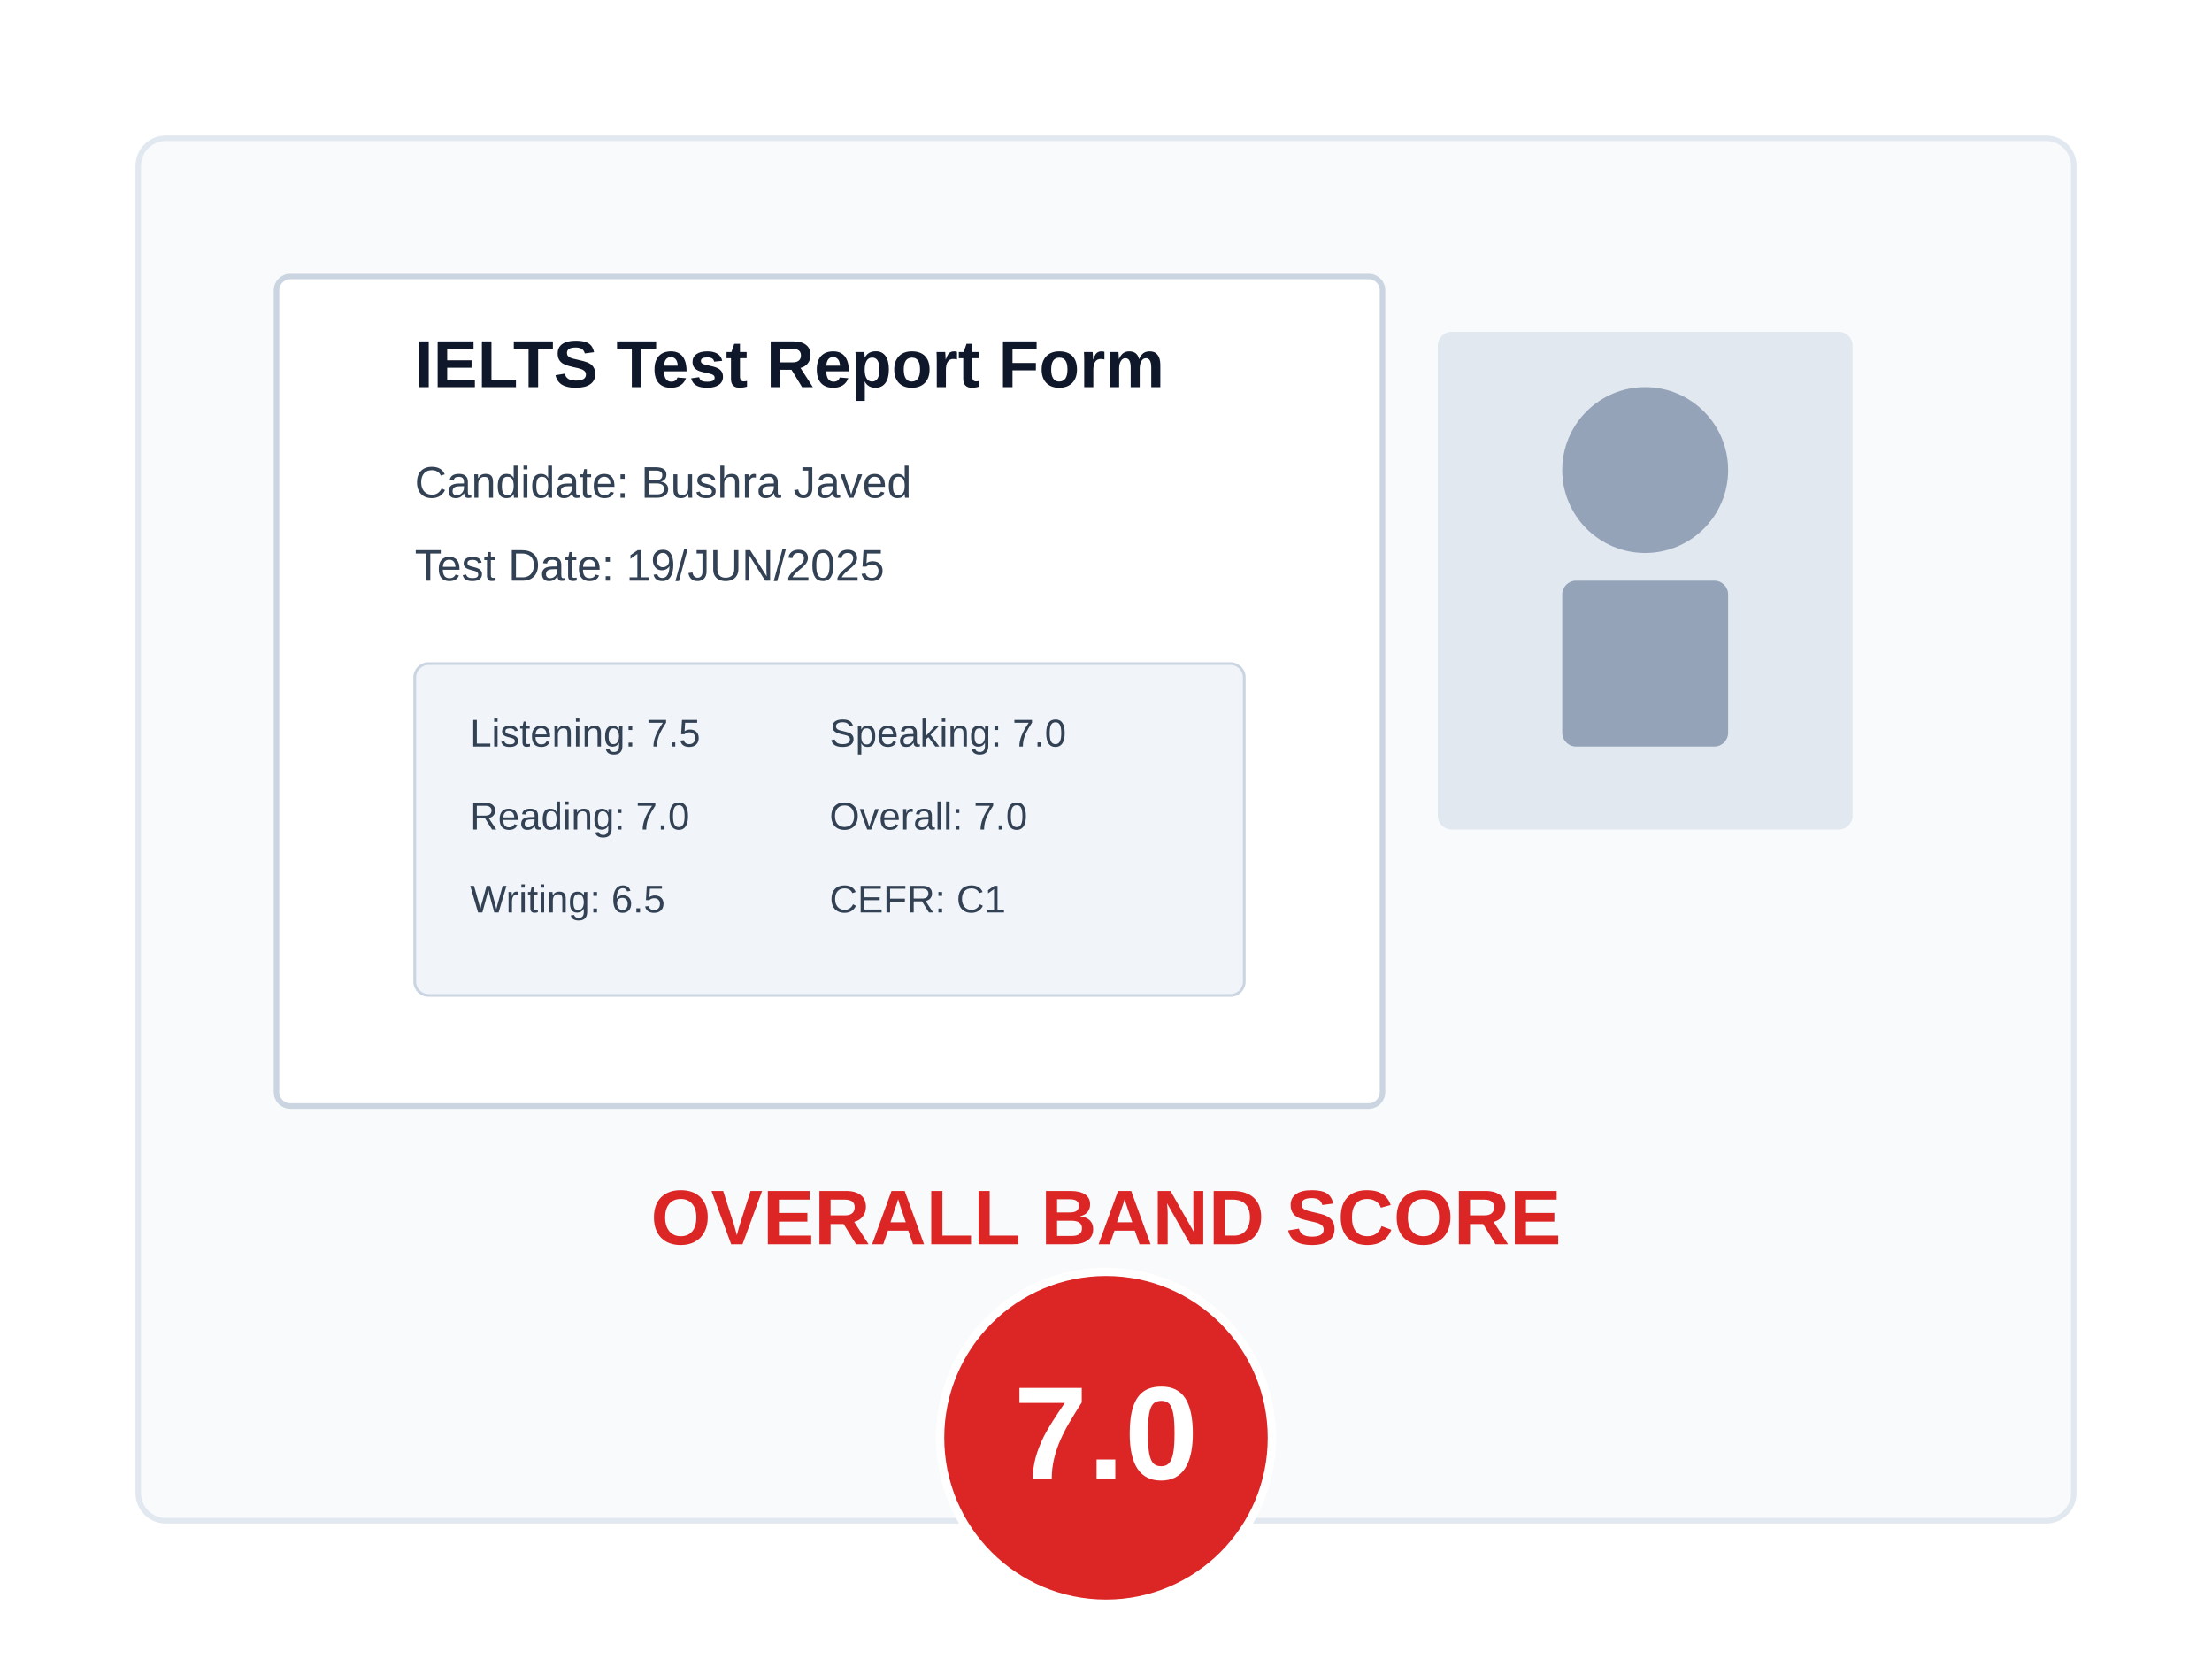
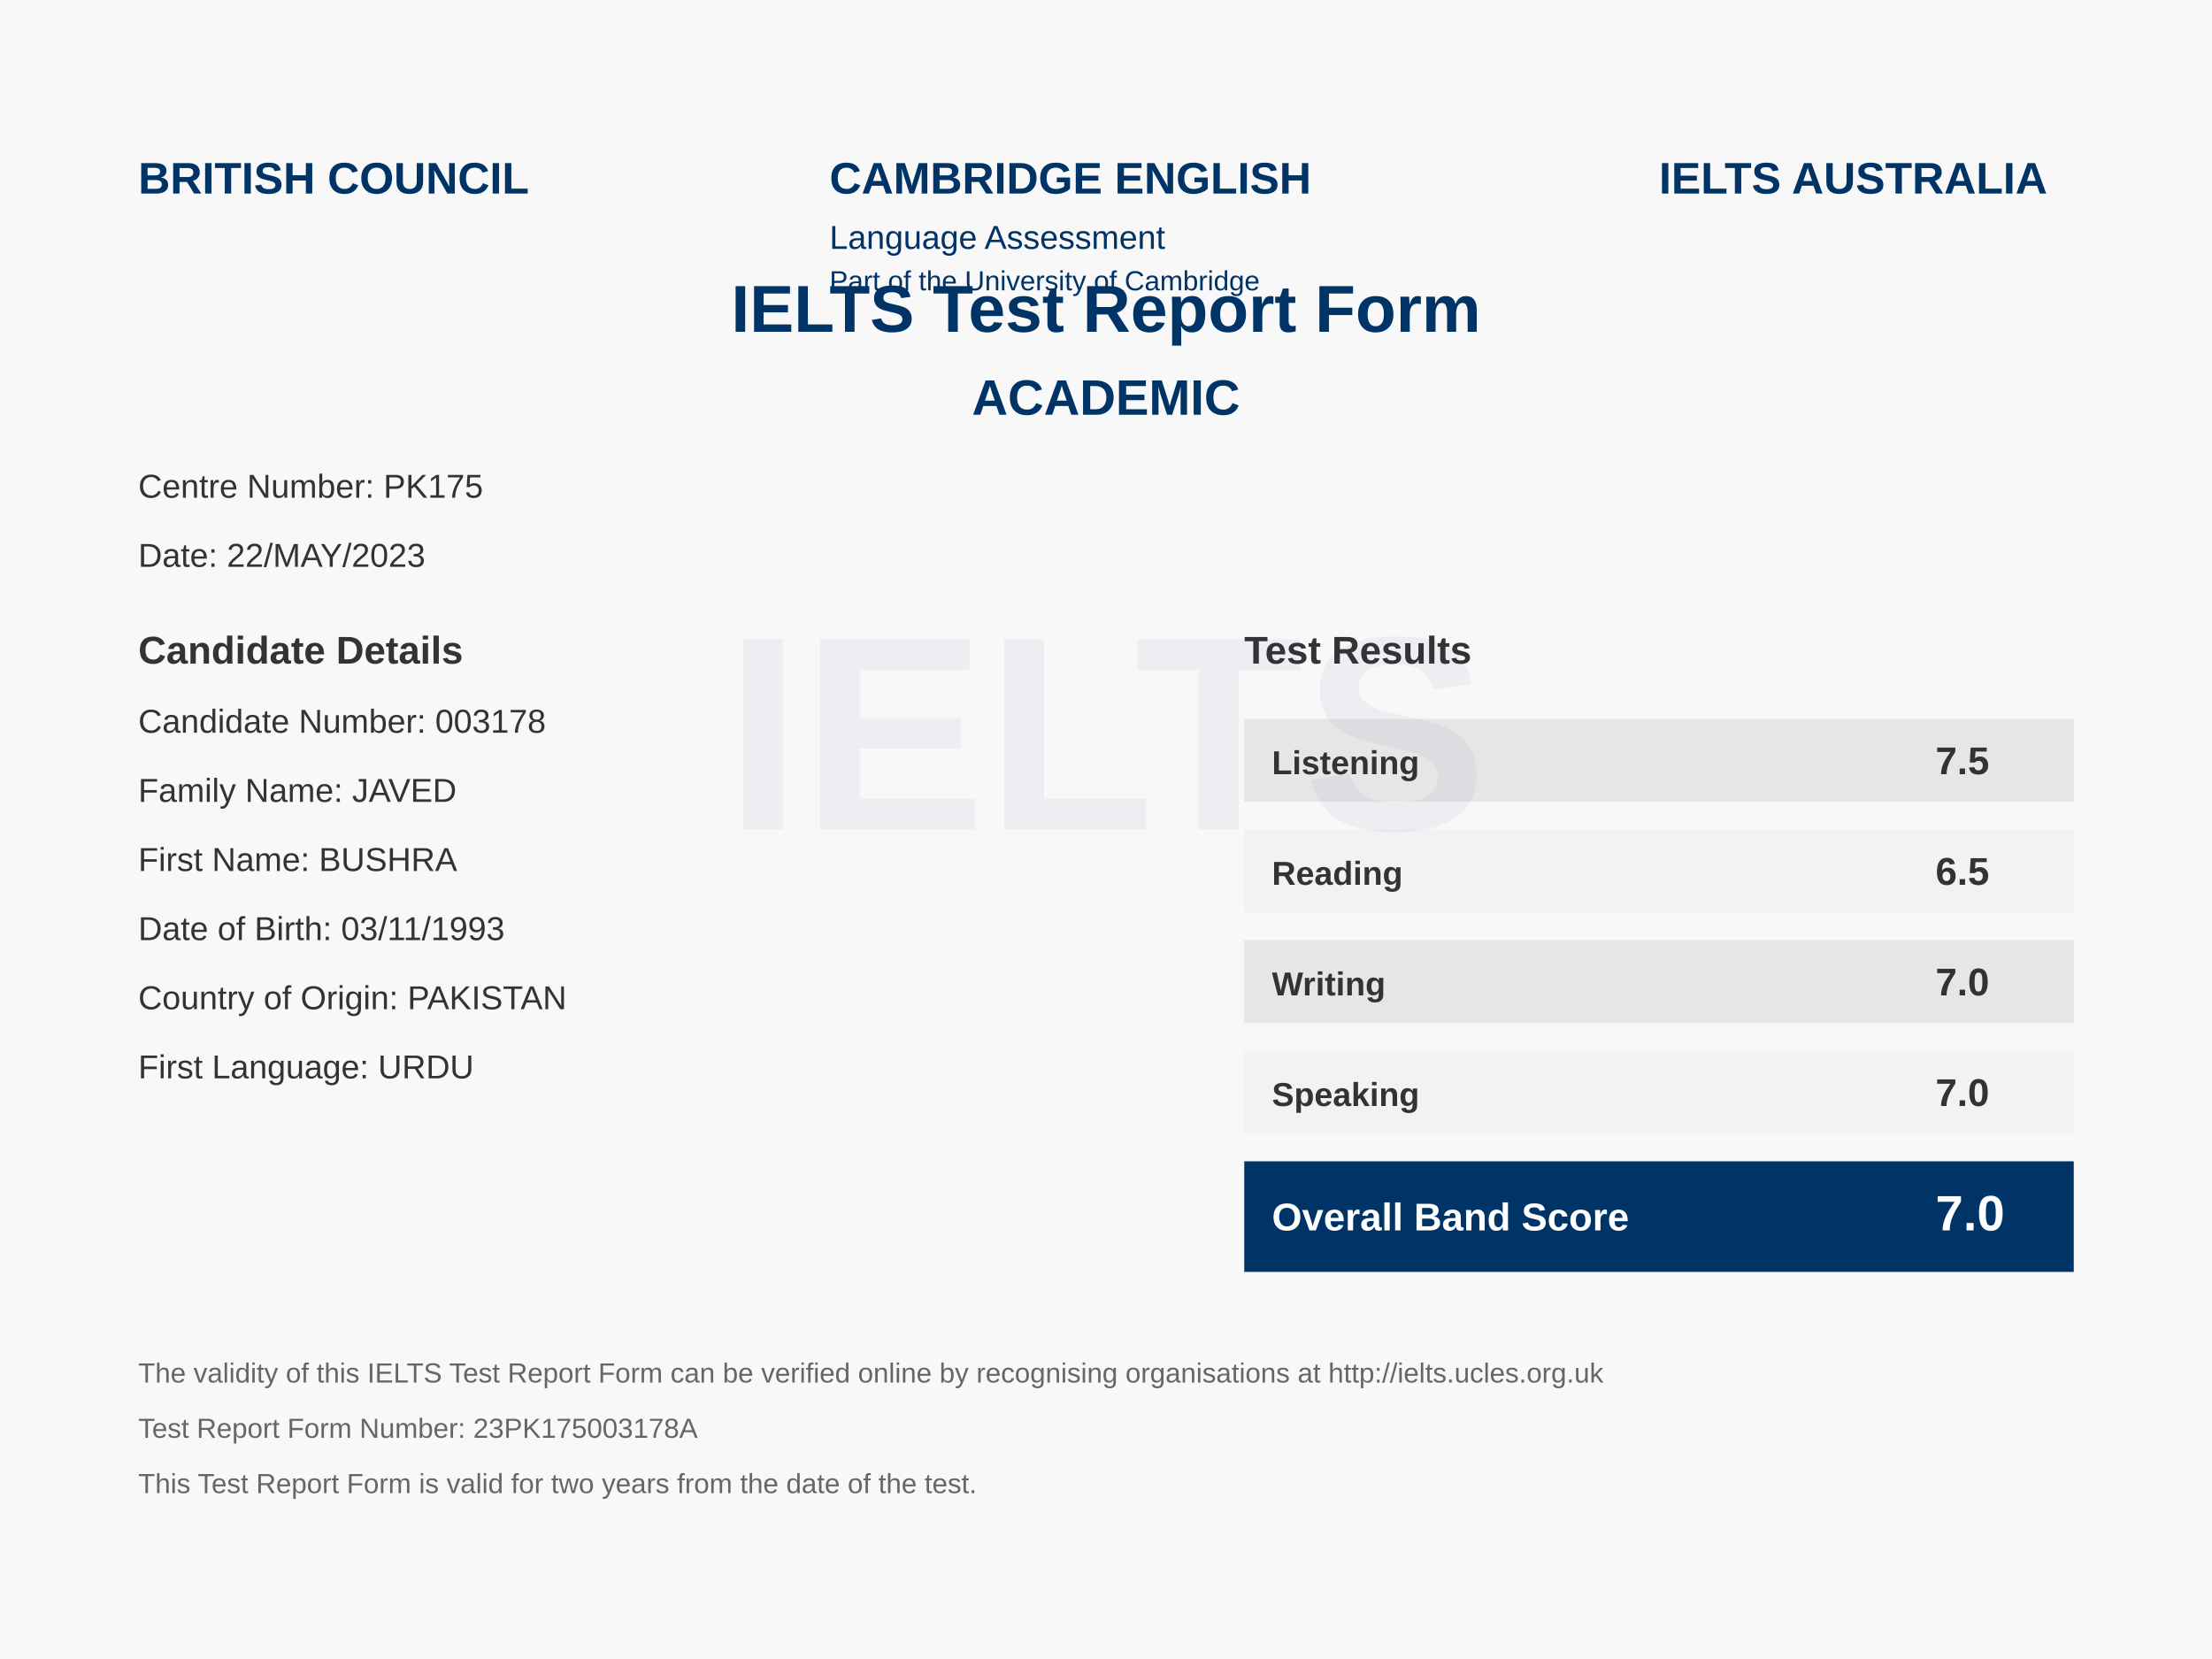
- <svg xmlns="http://www.w3.org/2000/svg" viewBox="0 0 800 600">
-   <rect width="800" height="600" fill="#ffffff" />
-   <rect x="50" y="50" width="700" height="500" rx="10" fill="#f8fafc" stroke="#e2e8f0" stroke-width="2" />
-   <rect x="100" y="100" width="400" height="300" rx="5" fill="#ffffff" stroke="#cbd5e1" stroke-width="2" />
-   <text x="150" y="140" font-family="Arial, sans-serif" font-size="24" font-weight="bold" fill="#0f172a">IELTS Test Report Form</text>
-   <text x="150" y="180" font-family="Arial, sans-serif" font-size="16" fill="#334155">Candidate: Bushra Javed</text>
-   <text x="150" y="210" font-family="Arial, sans-serif" font-size="16" fill="#334155">Test Date: 19/JUN/2025</text>
-   <rect x="150" y="240" width="300" height="120" rx="5" fill="#f1f5f9" stroke="#cbd5e1" stroke-width="1" />
-   <text x="170" y="270" font-family="Arial, sans-serif" font-size="14" fill="#334155">Listening: 7.5</text>
-   <text x="170" y="300" font-family="Arial, sans-serif" font-size="14" fill="#334155">Reading: 7.0</text>
-   <text x="170" y="330" font-family="Arial, sans-serif" font-size="14" fill="#334155">Writing: 6.5</text>
-   <text x="300" y="270" font-family="Arial, sans-serif" font-size="14" fill="#334155">Speaking: 7.0</text>
-   <text x="300" y="300" font-family="Arial, sans-serif" font-size="14" fill="#334155">Overall: 7.0</text>
-   <text x="300" y="330" font-family="Arial, sans-serif" font-size="14" fill="#334155">CEFR: C1</text>
-   <rect x="520" y="120" width="150" height="180" rx="5" fill="#e2e8f0" />
-   <circle cx="595" cy="170" r="30" fill="#94a3b8" />
-   <rect x="565" y="210" width="60" height="60" rx="5" fill="#94a3b8" />
-   <text x="400" y="450" font-family="Arial, sans-serif" font-size="28" font-weight="bold" text-anchor="middle" fill="#dc2626">OVERALL BAND SCORE</text>
-   <circle cx="400" cy="520" r="60" fill="#dc2626" stroke="#ffffff" stroke-width="3" />
-   <text x="400" y="535" font-family="Arial, sans-serif" font-size="48" font-weight="bold" text-anchor="middle" fill="#ffffff">7.0</text>
+ <svg xmlns="http://www.w3.org/2000/svg" width="800" height="600" viewBox="0 0 800 600">
+   <rect width="800" height="600" fill="#f8f8f8" />
+   <g transform="translate(50, 50)">
+     <g transform="translate(0, 0)">
+       <text x="0" y="20" font-family="Arial" font-size="16" font-weight="bold" fill="#003366">BRITISH COUNCIL</text>
+     </g>
+     <g transform="translate(250, 0)">
+       <text x="0" y="20" font-family="Arial" font-size="16" font-weight="bold" fill="#003366">CAMBRIDGE ENGLISH</text>
+       <text x="0" y="40" font-family="Arial" font-size="12" fill="#003366">Language Assessment</text>
+       <text x="0" y="55" font-family="Arial" font-size="10" fill="#003366">Part of the University of Cambridge</text>
+     </g>
+     <g transform="translate(550, 0)">
+       <text x="0" y="20" font-family="Arial" font-size="16" font-weight="bold" fill="#003366">IELTS AUSTRALIA</text>
+     </g>
+   </g>
+   <g transform="translate(400, 120)" text-anchor="middle">
+     <text font-family="Arial" font-size="24" font-weight="bold" fill="#003366">IELTS Test Report Form</text>
+     <text y="30" font-family="Arial" font-size="18" font-weight="bold" fill="#003366">ACADEMIC</text>
+   </g>
+   <g transform="translate(50, 180)">
+     <g>
+       <text y="0" font-family="Arial" font-size="12" fill="#333">Centre Number: PK175</text>
+       <text y="25" font-family="Arial" font-size="12" fill="#333">Date: 22/MAY/2023</text>
+       <text y="60" font-family="Arial" font-size="14" font-weight="bold" fill="#333">Candidate Details</text>
+       <text y="85" font-family="Arial" font-size="12" fill="#333">Candidate Number: 003178</text>
+       <text y="110" font-family="Arial" font-size="12" fill="#333">Family Name: JAVED</text>
+       <text y="135" font-family="Arial" font-size="12" fill="#333">First Name: BUSHRA</text>
+       <text y="160" font-family="Arial" font-size="12" fill="#333">Date of Birth: 03/11/1993</text>
+       <text y="185" font-family="Arial" font-size="12" fill="#333">Country of Origin: PAKISTAN</text>
+       <text y="210" font-family="Arial" font-size="12" fill="#333">First Language: URDU</text>
+     </g>
+     <g transform="translate(400, 60)">
+       <text y="0" font-family="Arial" font-size="14" font-weight="bold" fill="#333">Test Results</text>
+       <rect x="0" y="20" width="300" height="30" fill="#e6e6e6" />
+       <text x="10" y="40" font-family="Arial" font-size="12" font-weight="bold" fill="#333">Listening</text>
+       <text x="250" y="40" font-family="Arial" font-size="14" font-weight="bold" fill="#333">7.5</text>
+       <rect x="0" y="60" width="300" height="30" fill="#f2f2f2" />
+       <text x="10" y="80" font-family="Arial" font-size="12" font-weight="bold" fill="#333">Reading</text>
+       <text x="250" y="80" font-family="Arial" font-size="14" font-weight="bold" fill="#333">6.5</text>
+       <rect x="0" y="100" width="300" height="30" fill="#e6e6e6" />
+       <text x="10" y="120" font-family="Arial" font-size="12" font-weight="bold" fill="#333">Writing</text>
+       <text x="250" y="120" font-family="Arial" font-size="14" font-weight="bold" fill="#333">7.0</text>
+       <rect x="0" y="140" width="300" height="30" fill="#f2f2f2" />
+       <text x="10" y="160" font-family="Arial" font-size="12" font-weight="bold" fill="#333">Speaking</text>
+       <text x="250" y="160" font-family="Arial" font-size="14" font-weight="bold" fill="#333">7.0</text>
+       <rect x="0" y="180" width="300" height="40" fill="#003366" />
+       <text x="10" y="205" font-family="Arial" font-size="14" font-weight="bold" fill="#ffffff">Overall Band Score</text>
+       <text x="250" y="205" font-family="Arial" font-size="18" font-weight="bold" fill="#ffffff">7.0</text>
+     </g>
+   </g>
+   <g transform="translate(50, 500)">
+     <text font-family="Arial" font-size="10" fill="#666">The validity of this IELTS Test Report Form can be verified online by recognising organisations at http://ielts.ucles.org.uk</text>
+     <text y="20" font-family="Arial" font-size="10" fill="#666">Test Report Form Number: 23PK175003178A</text>
+     <text y="40" font-family="Arial" font-size="10" fill="#666">This Test Report Form is valid for two years from the date of the test.</text>
+   </g>
+   <g transform="translate(400, 300)" opacity="0.05">
+     <text font-family="Arial" font-size="100" font-weight="bold" text-anchor="middle" fill="#003366">IELTS</text>
+   </g>
</svg>
